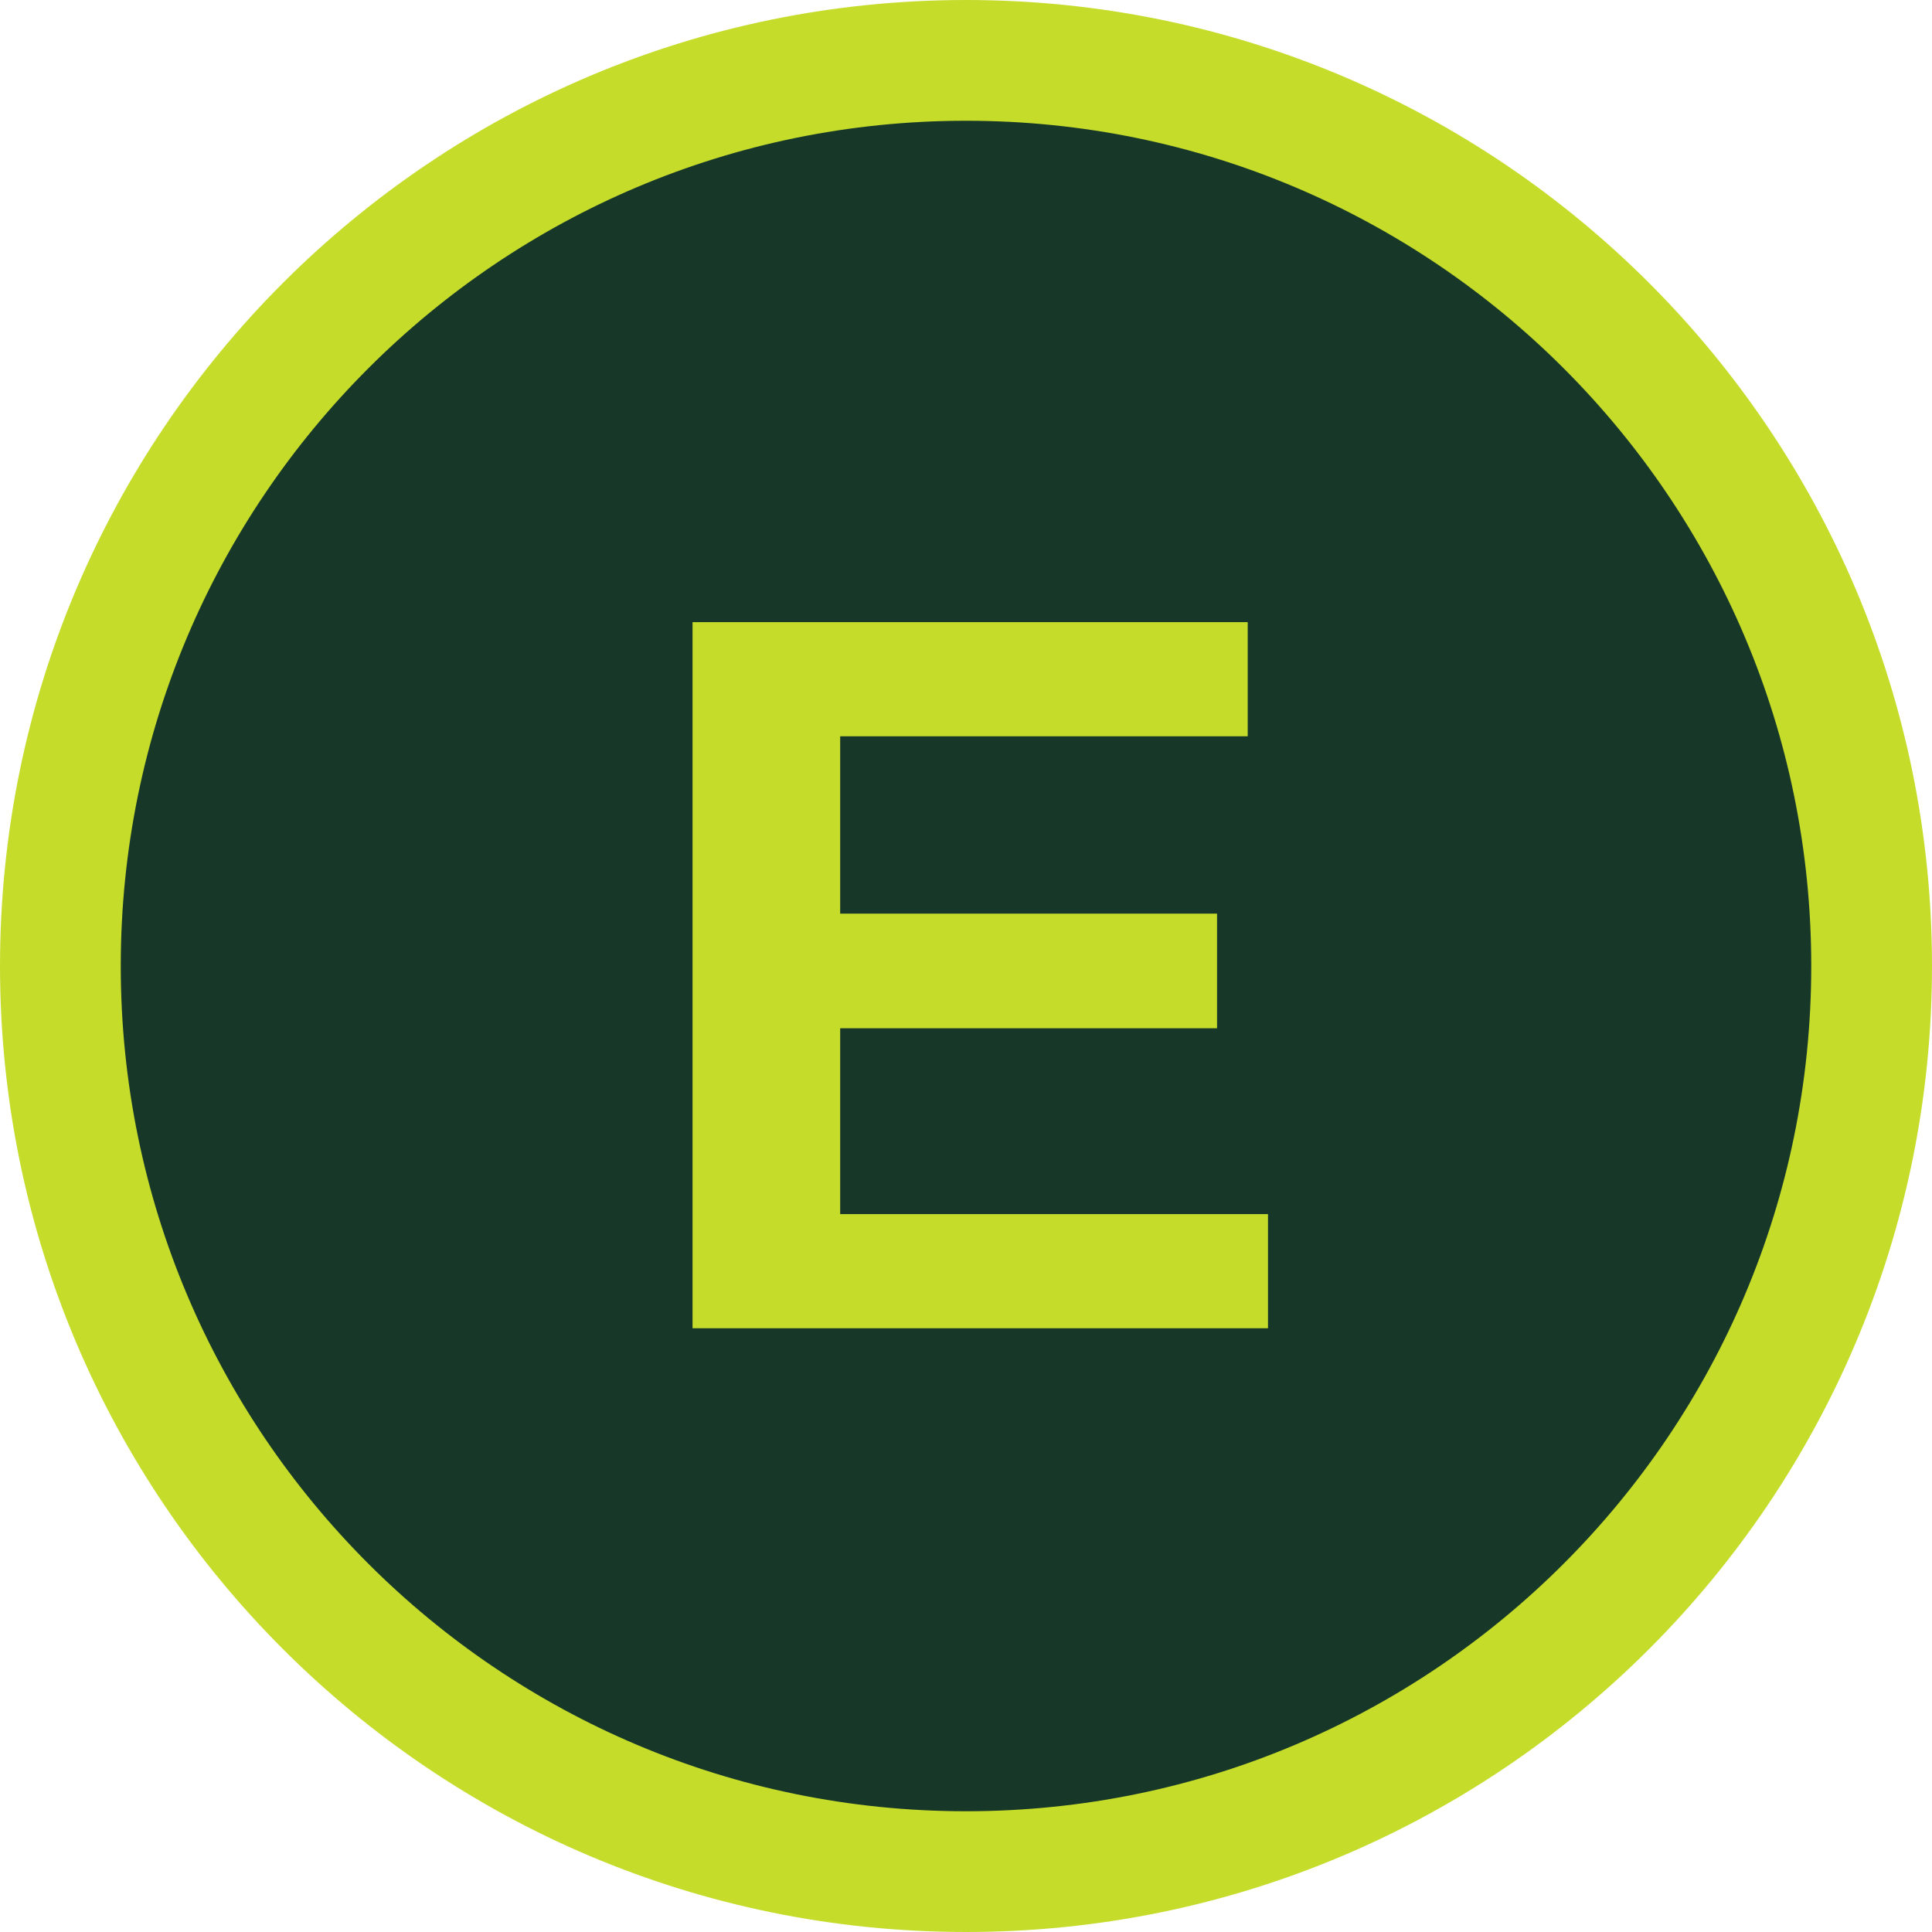
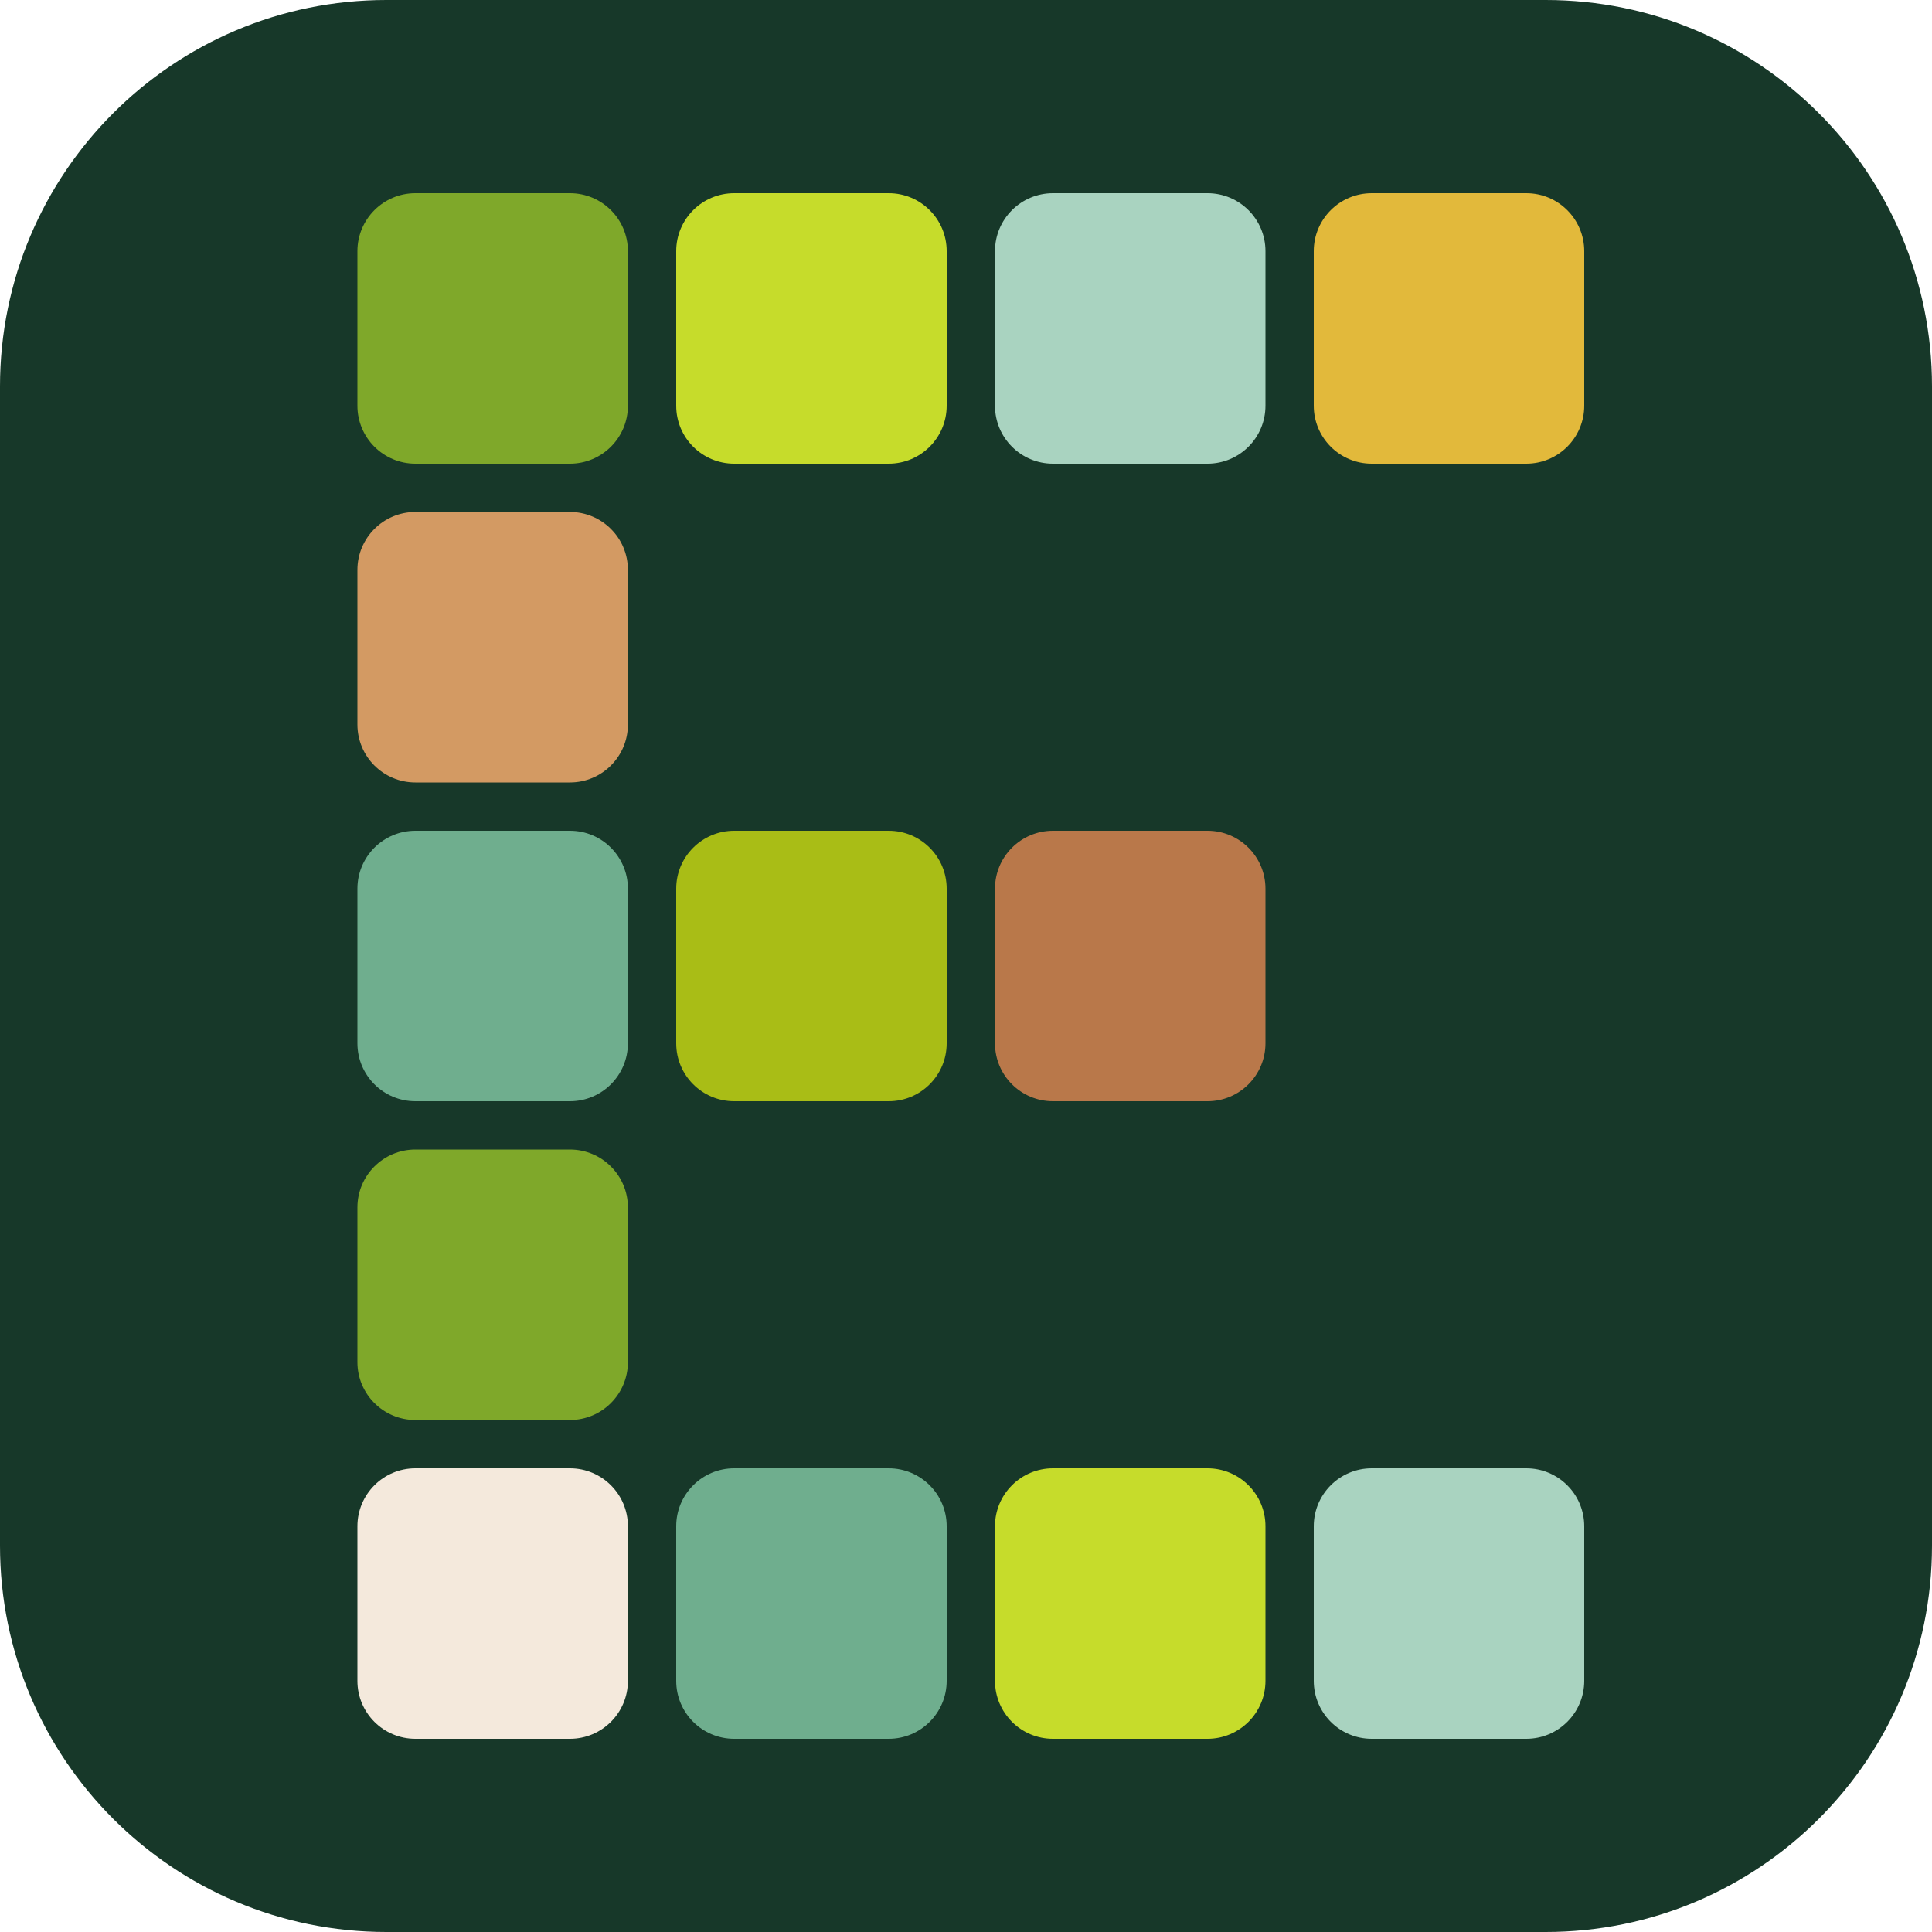
- <svg xmlns="http://www.w3.org/2000/svg" viewBox="0 0 64 64">
-   <circle cx="32" cy="32" r="30" fill="#173829" stroke="#c6dc2b" stroke-width="4" />
-   <text x="32" y="44" text-anchor="middle" font-family="Arial Black,Arial,sans-serif" font-weight="900" font-size="34" fill="#c6dc2b">E</text>
+ <svg xmlns="http://www.w3.org/2000/svg" viewBox="0 0 200 200">
+   <rect width="200" height="200" rx="40" fill="#173829" />
+   <rect x="37" y="20" width="28" height="28" rx="6" fill="#7fa82a" />
+   <rect x="70" y="20" width="28" height="28" rx="6" fill="#c6dc2b" />
+   <rect x="103" y="20" width="28" height="28" rx="6" fill="#a9d3c0" />
+   <rect x="136" y="20" width="28" height="28" rx="6" fill="#e2b93b" />
+   <rect x="37" y="53" width="28" height="28" rx="6" fill="#d39a63" />
+   <rect x="37" y="86" width="28" height="28" rx="6" fill="#6fae8e" />
+   <rect x="70" y="86" width="28" height="28" rx="6" fill="#a9bd16" />
+   <rect x="103" y="86" width="28" height="28" rx="6" fill="#b9784a" />
+   <rect x="37" y="119" width="28" height="28" rx="6" fill="#7fa82a" />
+   <rect x="37" y="152" width="28" height="28" rx="6" fill="#f4e9dc" />
+   <rect x="70" y="152" width="28" height="28" rx="6" fill="#6fae8e" />
+   <rect x="103" y="152" width="28" height="28" rx="6" fill="#c6dc2b" />
+   <rect x="136" y="152" width="28" height="28" rx="6" fill="#a9d3c0" />
</svg>
